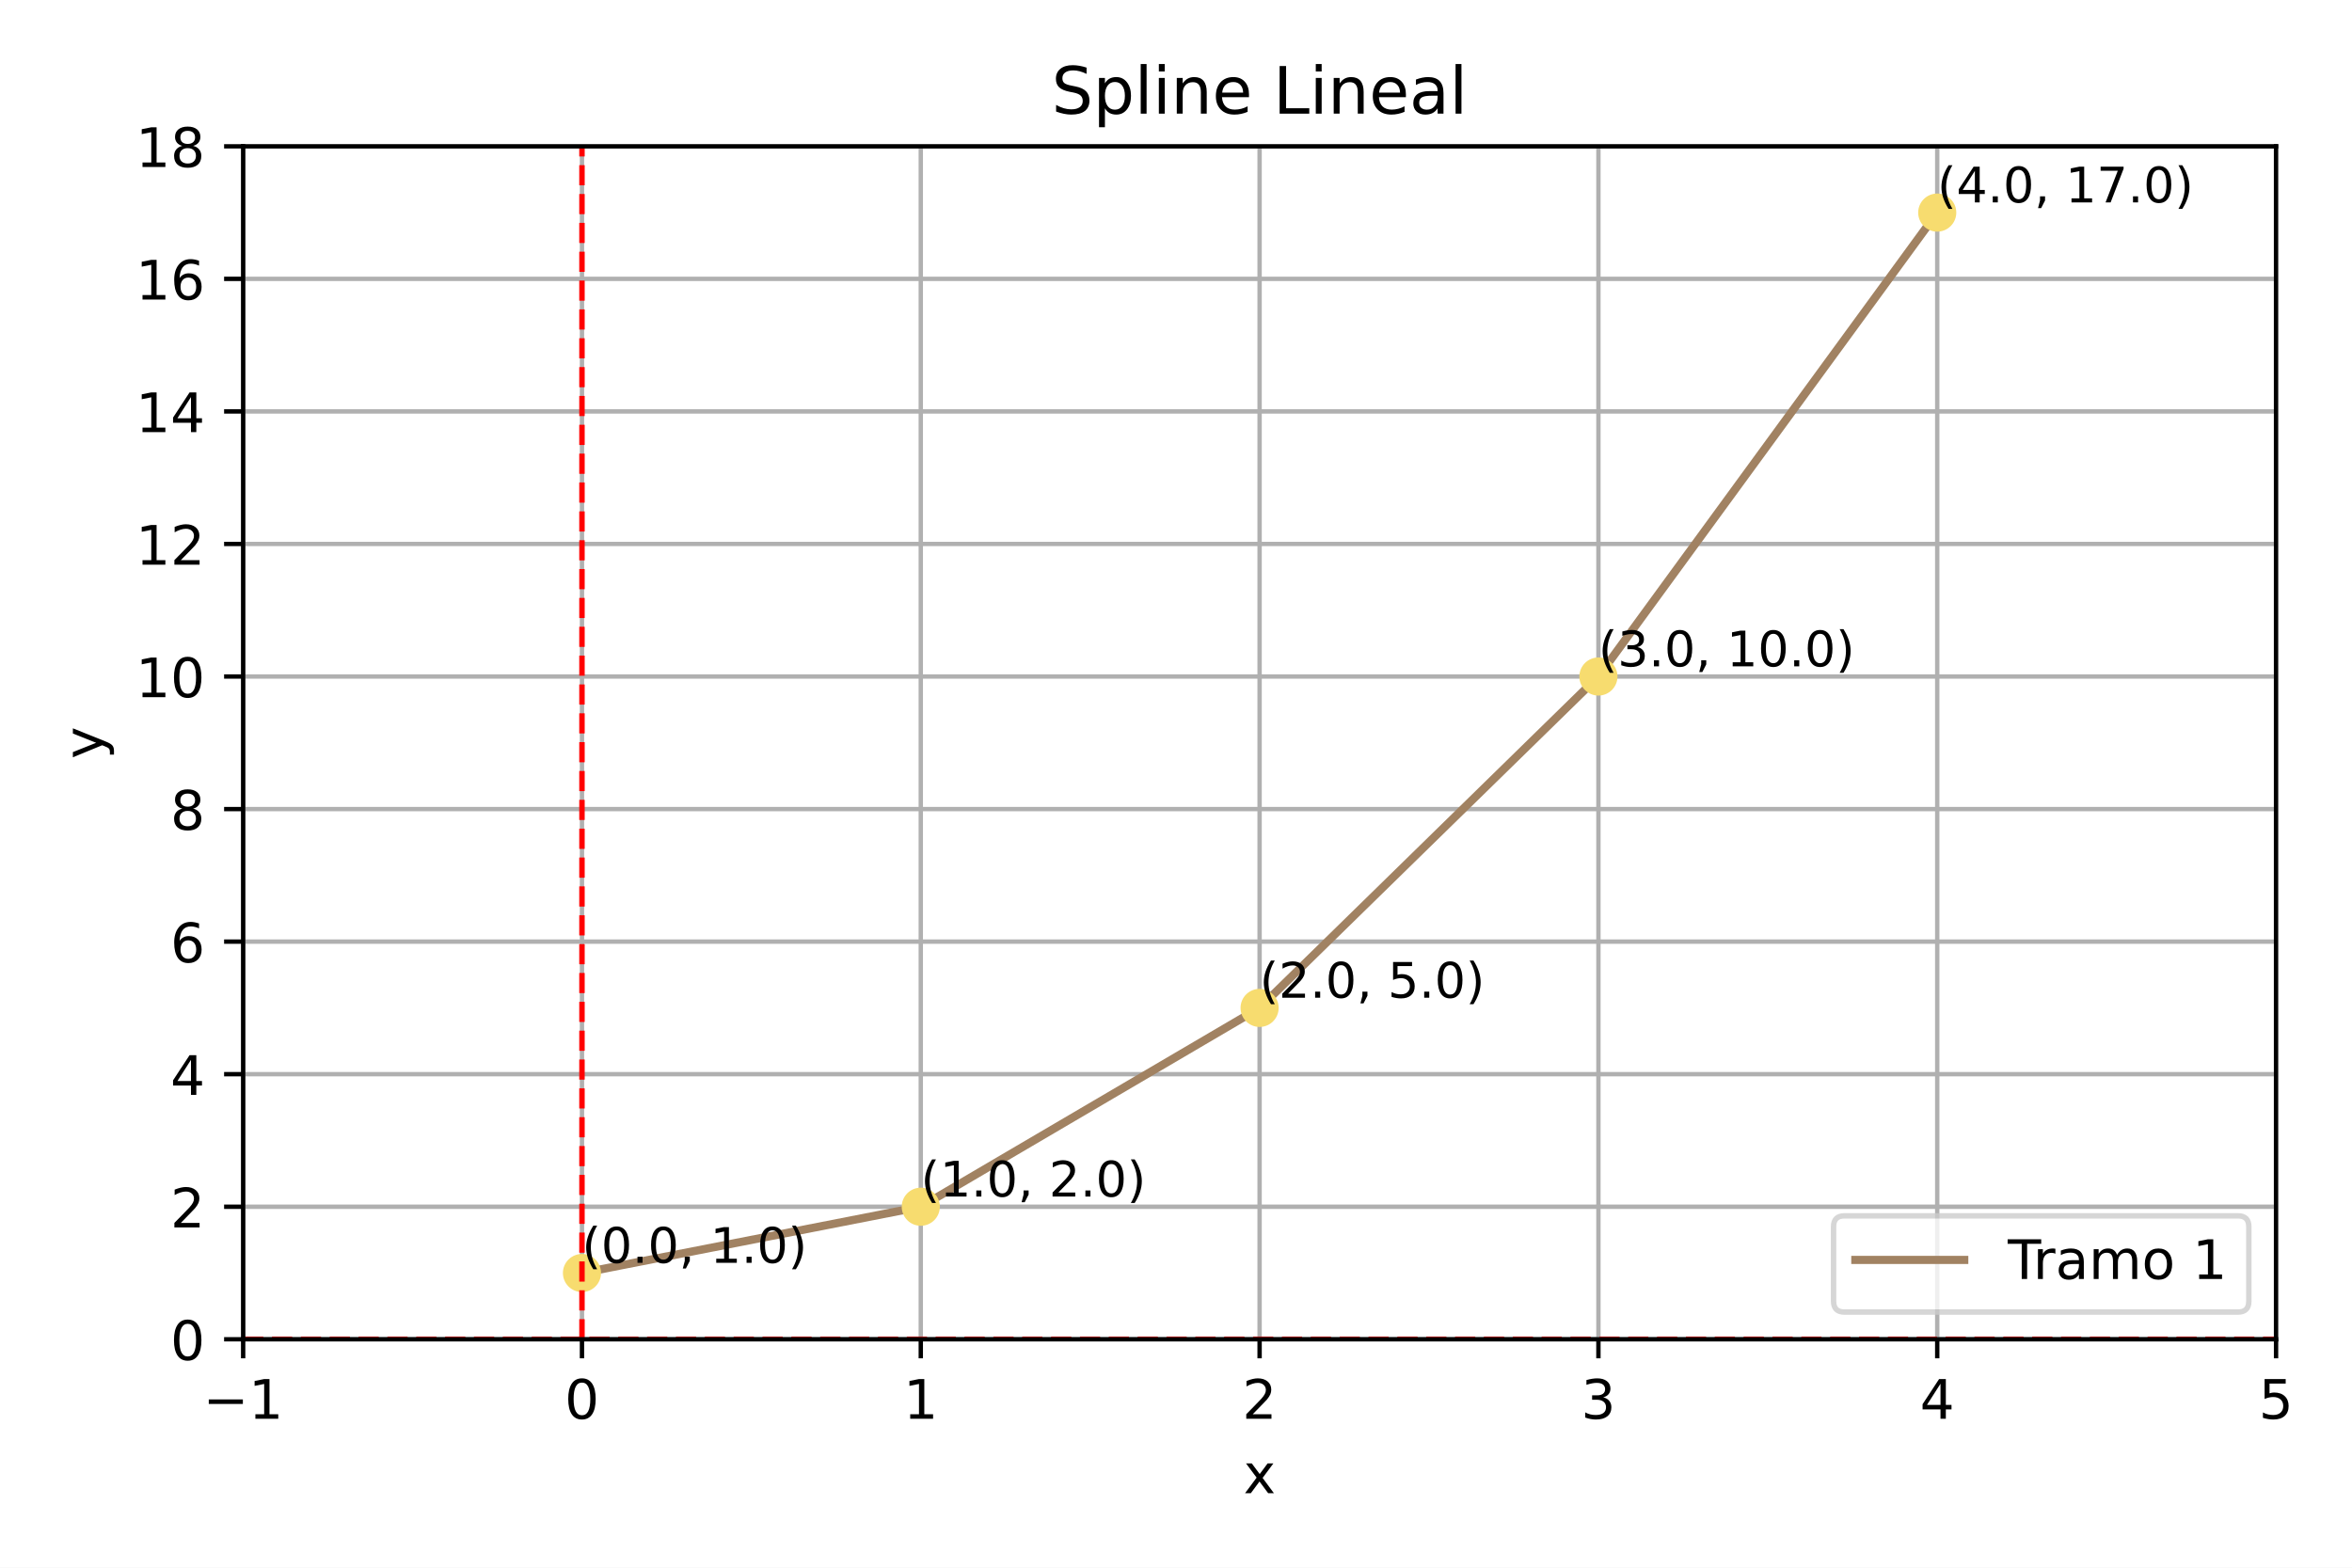
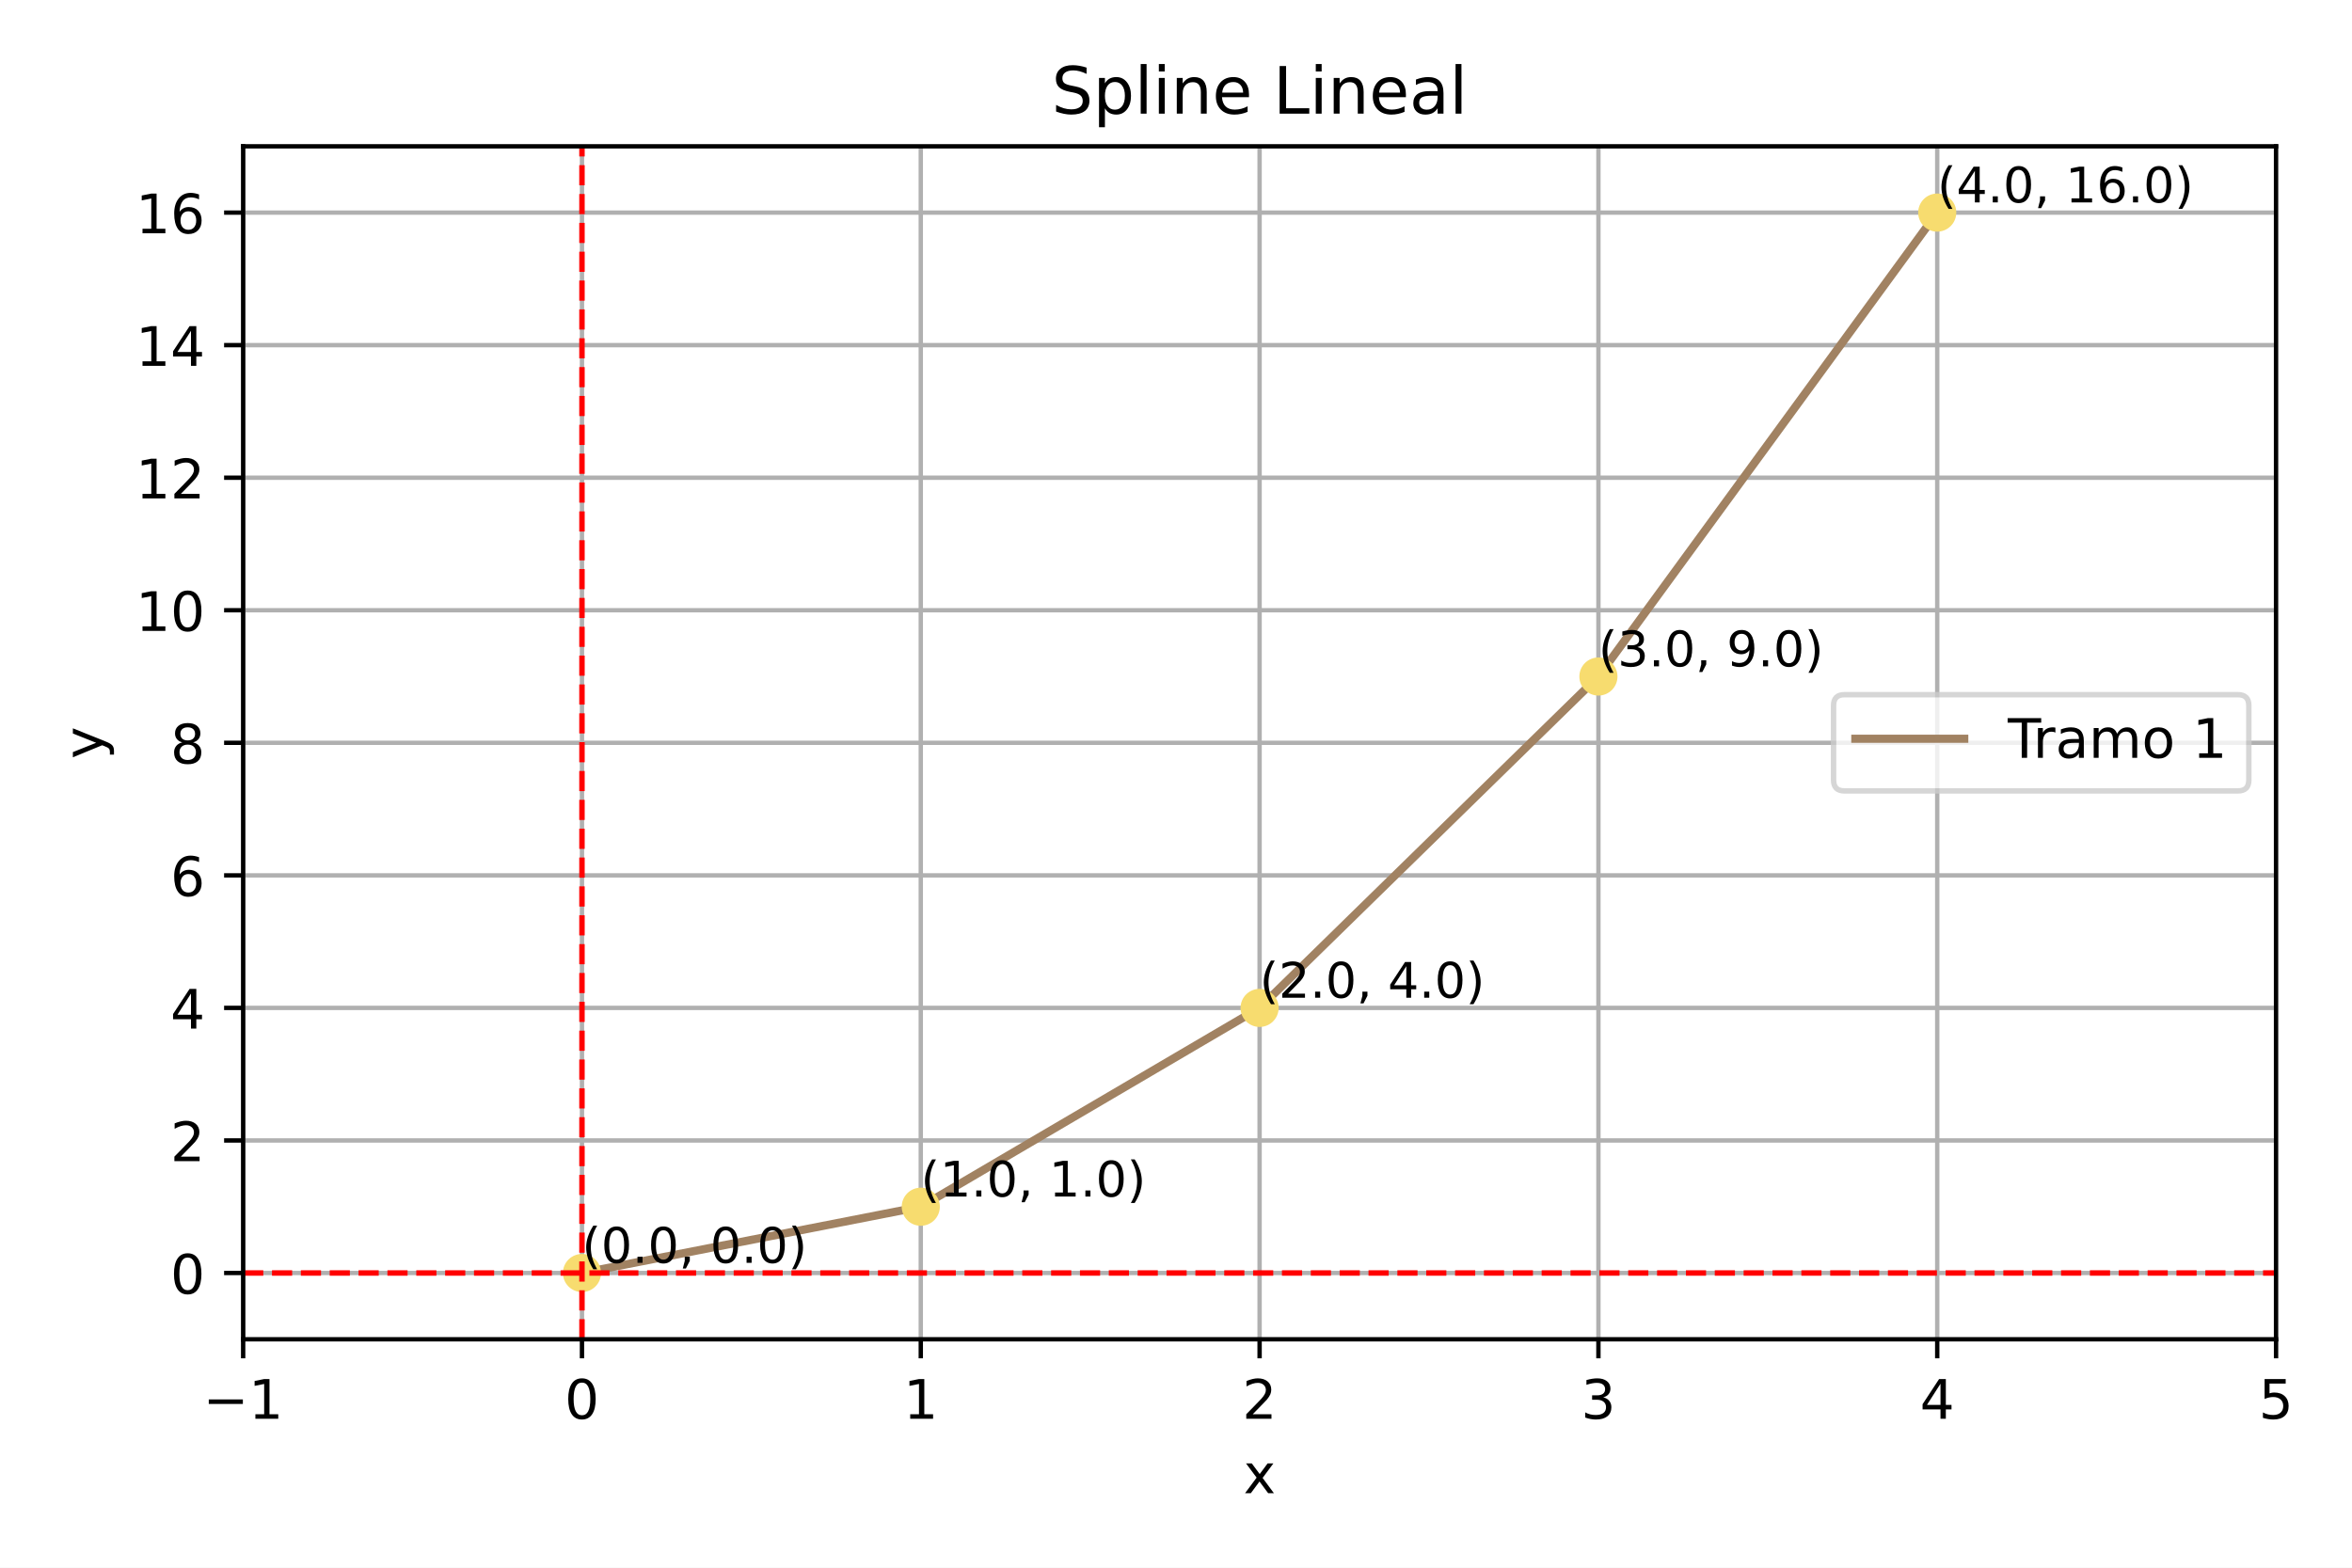
<svg xmlns="http://www.w3.org/2000/svg" xmlns:xlink="http://www.w3.org/1999/xlink" width="432pt" height="288pt" viewBox="0 0 432 288" version="1.1">
  <defs>
    <style type="text/css">*{stroke-linejoin: round; stroke-linecap: butt}</style>
  </defs>
  <g id="figure_1">
    <g id="patch_1">
      <path d="M 0 288  L 432 288  L 432 0  L 0 0  z " style="fill: #ffffff" />
    </g>
    <g id="axes_1">
      <g id="patch_2">
        <path d="M 44.66 246.04  L 418.05 246.04  L 418.05 26.88  L 44.66 26.88  z " style="fill: #ffffff" />
      </g>
      <g id="matplotlib.axis_1">
        <g id="xtick_1">
          <g id="line2d_1">
-             <path d="M 44.66 246.04  L 44.66 26.88  " clip-path="url(#p9c0581d39b)" style="fill: none; stroke: #b0b0b0; stroke-width: 0.8; stroke-linecap: square" />
+             <path d="M 44.66 246.04  L 44.66 26.88  " clip-path="url(#pe147e7a3b9)" style="fill: none; stroke: #b0b0b0; stroke-width: 0.8; stroke-linecap: square" />
          </g>
          <g id="line2d_2">
            <defs>
-               <path id="m9fa98db108" d="M 0 0  L 0 3.5  " style="stroke: #000000; stroke-width: 0.8" />
+               <path id="medc4fff3bf" d="M 0 0  L 0 3.5  " style="stroke: #000000; stroke-width: 0.8" />
            </defs>
            <g>
-               <use xlink:href="#m9fa98db108" x="44.66" y="246.04" style="stroke: #000000; stroke-width: 0.8" />
+               <use xlink:href="#medc4fff3bf" x="44.66" y="246.04" style="stroke: #000000; stroke-width: 0.8" />
            </g>
          </g>
          <g id="text_1">
            <g transform="translate(37.28891 260.6384) scale(0.1 -0.1)">
              <defs>
                <path id="DejaVuSans-2212" d="M 678 2272  L 4684 2272  L 4684 1741  L 678 1741  L 678 2272  z " transform="scale(0.015625)" />
                <path id="DejaVuSans-31" d="M 794 531  L 1825 531  L 1825 4091  L 703 3866  L 703 4441  L 1819 4666  L 2450 4666  L 2450 531  L 3481 531  L 3481 0  L 794 0  L 794 531  z " transform="scale(0.015625)" />
              </defs>
              <use xlink:href="#DejaVuSans-2212" />
              <use xlink:href="#DejaVuSans-31" transform="translate(83.78906 0)" />
            </g>
          </g>
        </g>
        <g id="xtick_2">
          <g id="line2d_3">
-             <path d="M 106.892 246.04  L 106.892 26.88  " clip-path="url(#p9c0581d39b)" style="fill: none; stroke: #b0b0b0; stroke-width: 0.8; stroke-linecap: square" />
+             <path d="M 106.892 246.04  L 106.892 26.88  " clip-path="url(#pe147e7a3b9)" style="fill: none; stroke: #b0b0b0; stroke-width: 0.8; stroke-linecap: square" />
          </g>
          <g id="line2d_4">
            <g>
-               <use xlink:href="#m9fa98db108" x="106.892" y="246.04" style="stroke: #000000; stroke-width: 0.8" />
+               <use xlink:href="#medc4fff3bf" x="106.892" y="246.04" style="stroke: #000000; stroke-width: 0.8" />
            </g>
          </g>
          <g id="text_2">
            <g transform="translate(103.7104 260.6384) scale(0.1 -0.1)">
              <defs>
                <path id="DejaVuSans-30" d="M 2034 4250  Q 1547 4250 1301 3770  Q 1056 3291 1056 2328  Q 1056 1369 1301 889  Q 1547 409 2034 409  Q 2525 409 2770 889  Q 3016 1369 3016 2328  Q 3016 3291 2770 3770  Q 2525 4250 2034 4250  z M 2034 4750  Q 2819 4750 3233 4129  Q 3647 3509 3647 2328  Q 3647 1150 3233 529  Q 2819 -91 2034 -91  Q 1250 -91 836 529  Q 422 1150 422 2328  Q 422 3509 836 4129  Q 1250 4750 2034 4750  z " transform="scale(0.015625)" />
              </defs>
              <use xlink:href="#DejaVuSans-30" />
            </g>
          </g>
        </g>
        <g id="xtick_3">
          <g id="line2d_5">
-             <path d="M 169.123 246.04  L 169.123 26.88  " clip-path="url(#p9c0581d39b)" style="fill: none; stroke: #b0b0b0; stroke-width: 0.8; stroke-linecap: square" />
+             <path d="M 169.123 246.04  L 169.123 26.88  " clip-path="url(#pe147e7a3b9)" style="fill: none; stroke: #b0b0b0; stroke-width: 0.8; stroke-linecap: square" />
          </g>
          <g id="line2d_6">
            <g>
-               <use xlink:href="#m9fa98db108" x="169.123" y="246.04" style="stroke: #000000; stroke-width: 0.8" />
+               <use xlink:href="#medc4fff3bf" x="169.123" y="246.04" style="stroke: #000000; stroke-width: 0.8" />
            </g>
          </g>
          <g id="text_3">
            <g transform="translate(165.9421 260.6384) scale(0.1 -0.1)">
              <use xlink:href="#DejaVuSans-31" />
            </g>
          </g>
        </g>
        <g id="xtick_4">
          <g id="line2d_7">
-             <path d="M 231.355 246.04  L 231.355 26.88  " clip-path="url(#p9c0581d39b)" style="fill: none; stroke: #b0b0b0; stroke-width: 0.8; stroke-linecap: square" />
+             <path d="M 231.355 246.04  L 231.355 26.88  " clip-path="url(#pe147e7a3b9)" style="fill: none; stroke: #b0b0b0; stroke-width: 0.8; stroke-linecap: square" />
          </g>
          <g id="line2d_8">
            <g>
-               <use xlink:href="#m9fa98db108" x="231.355" y="246.04" style="stroke: #000000; stroke-width: 0.8" />
+               <use xlink:href="#medc4fff3bf" x="231.355" y="246.04" style="stroke: #000000; stroke-width: 0.8" />
            </g>
          </g>
          <g id="text_4">
            <g transform="translate(228.1738 260.6384) scale(0.1 -0.1)">
              <defs>
                <path id="DejaVuSans-32" d="M 1228 531  L 3431 531  L 3431 0  L 469 0  L 469 531  Q 828 903 1448 1529  Q 2069 2156 2228 2338  Q 2531 2678 2651 2914  Q 2772 3150 2772 3378  Q 2772 3750 2511 3984  Q 2250 4219 1831 4219  Q 1534 4219 1204 4116  Q 875 4013 500 3803  L 500 4441  Q 881 4594 1212 4672  Q 1544 4750 1819 4750  Q 2544 4750 2975 4387  Q 3406 4025 3406 3419  Q 3406 3131 3298 2873  Q 3191 2616 2906 2266  Q 2828 2175 2409 1742  Q 1991 1309 1228 531  z " transform="scale(0.015625)" />
              </defs>
              <use xlink:href="#DejaVuSans-32" />
            </g>
          </g>
        </g>
        <g id="xtick_5">
          <g id="line2d_9">
-             <path d="M 293.587 246.04  L 293.587 26.88  " clip-path="url(#p9c0581d39b)" style="fill: none; stroke: #b0b0b0; stroke-width: 0.8; stroke-linecap: square" />
+             <path d="M 293.587 246.04  L 293.587 26.88  " clip-path="url(#pe147e7a3b9)" style="fill: none; stroke: #b0b0b0; stroke-width: 0.8; stroke-linecap: square" />
          </g>
          <g id="line2d_10">
            <g>
-               <use xlink:href="#m9fa98db108" x="293.587" y="246.04" style="stroke: #000000; stroke-width: 0.8" />
+               <use xlink:href="#medc4fff3bf" x="293.587" y="246.04" style="stroke: #000000; stroke-width: 0.8" />
            </g>
          </g>
          <g id="text_5">
            <g transform="translate(290.4054 260.6384) scale(0.1 -0.1)">
              <defs>
                <path id="DejaVuSans-33" d="M 2597 2516  Q 3050 2419 3304 2112  Q 3559 1806 3559 1356  Q 3559 666 3084 287  Q 2609 -91 1734 -91  Q 1441 -91 1130 -33  Q 819 25 488 141  L 488 750  Q 750 597 1062 519  Q 1375 441 1716 441  Q 2309 441 2620 675  Q 2931 909 2931 1356  Q 2931 1769 2642 2001  Q 2353 2234 1838 2234  L 1294 2234  L 1294 2753  L 1863 2753  Q 2328 2753 2575 2939  Q 2822 3125 2822 3475  Q 2822 3834 2567 4026  Q 2313 4219 1838 4219  Q 1578 4219 1281 4162  Q 984 4106 628 3988  L 628 4550  Q 988 4650 1302 4700  Q 1616 4750 1894 4750  Q 2613 4750 3031 4423  Q 3450 4097 3450 3541  Q 3450 3153 3228 2886  Q 3006 2619 2597 2516  z " transform="scale(0.015625)" />
              </defs>
              <use xlink:href="#DejaVuSans-33" />
            </g>
          </g>
        </g>
        <g id="xtick_6">
          <g id="line2d_11">
-             <path d="M 355.818 246.04  L 355.818 26.88  " clip-path="url(#p9c0581d39b)" style="fill: none; stroke: #b0b0b0; stroke-width: 0.8; stroke-linecap: square" />
+             <path d="M 355.818 246.04  L 355.818 26.88  " clip-path="url(#pe147e7a3b9)" style="fill: none; stroke: #b0b0b0; stroke-width: 0.8; stroke-linecap: square" />
          </g>
          <g id="line2d_12">
            <g>
-               <use xlink:href="#m9fa98db108" x="355.818" y="246.04" style="stroke: #000000; stroke-width: 0.8" />
+               <use xlink:href="#medc4fff3bf" x="355.818" y="246.04" style="stroke: #000000; stroke-width: 0.8" />
            </g>
          </g>
          <g id="text_6">
            <g transform="translate(352.6371 260.6384) scale(0.1 -0.1)">
              <defs>
                <path id="DejaVuSans-34" d="M 2419 4116  L 825 1625  L 2419 1625  L 2419 4116  z M 2253 4666  L 3047 4666  L 3047 1625  L 3713 1625  L 3713 1100  L 3047 1100  L 3047 0  L 2419 0  L 2419 1100  L 313 1100  L 313 1709  L 2253 4666  z " transform="scale(0.015625)" />
              </defs>
              <use xlink:href="#DejaVuSans-34" />
            </g>
          </g>
        </g>
        <g id="xtick_7">
          <g id="line2d_13">
-             <path d="M 418.05 246.04  L 418.05 26.88  " clip-path="url(#p9c0581d39b)" style="fill: none; stroke: #b0b0b0; stroke-width: 0.8; stroke-linecap: square" />
+             <path d="M 418.05 246.04  L 418.05 26.88  " clip-path="url(#pe147e7a3b9)" style="fill: none; stroke: #b0b0b0; stroke-width: 0.8; stroke-linecap: square" />
          </g>
          <g id="line2d_14">
            <g>
-               <use xlink:href="#m9fa98db108" x="418.05" y="246.04" style="stroke: #000000; stroke-width: 0.8" />
+               <use xlink:href="#medc4fff3bf" x="418.05" y="246.04" style="stroke: #000000; stroke-width: 0.8" />
            </g>
          </g>
          <g id="text_7">
            <g transform="translate(414.8687 260.6384) scale(0.1 -0.1)">
              <defs>
                <path id="DejaVuSans-35" d="M 691 4666  L 3169 4666  L 3169 4134  L 1269 4134  L 1269 2991  Q 1406 3038 1543 3061  Q 1681 3084 1819 3084  Q 2600 3084 3056 2656  Q 3513 2228 3513 1497  Q 3513 744 3044 326  Q 2575 -91 1722 -91  Q 1428 -91 1123 -41  Q 819 9 494 109  L 494 744  Q 775 591 1075 516  Q 1375 441 1709 441  Q 2250 441 2565 725  Q 2881 1009 2881 1497  Q 2881 1984 2565 2268  Q 2250 2553 1709 2553  Q 1456 2553 1204 2497  Q 953 2441 691 2322  L 691 4666  z " transform="scale(0.015625)" />
              </defs>
              <use xlink:href="#DejaVuSans-35" />
            </g>
          </g>
        </g>
        <g id="text_8">
          <g transform="translate(228.3956 274.3166) scale(0.1 -0.1)">
            <defs>
              <path id="DejaVuSans-78" d="M 3513 3500  L 2247 1797  L 3578 0  L 2900 0  L 1881 1375  L 863 0  L 184 0  L 1544 1831  L 300 3500  L 978 3500  L 1906 2253  L 2834 3500  L 3513 3500  z " transform="scale(0.015625)" />
            </defs>
            <use xlink:href="#DejaVuSans-78" />
          </g>
        </g>
      </g>
      <g id="matplotlib.axis_2">
        <g id="ytick_1">
          <g id="line2d_15">
-             <path d="M 44.66 246.04  L 418.05 246.04  " clip-path="url(#p9c0581d39b)" style="fill: none; stroke: #b0b0b0; stroke-width: 0.8; stroke-linecap: square" />
+             <path d="M 44.66 233.864  L 418.05 233.864  " clip-path="url(#pe147e7a3b9)" style="fill: none; stroke: #b0b0b0; stroke-width: 0.8; stroke-linecap: square" />
          </g>
          <g id="line2d_16">
            <defs>
-               <path id="ma3d9c4a62a" d="M 0 0  L -3.5 0  " style="stroke: #000000; stroke-width: 0.8" />
+               <path id="m5729554f38" d="M 0 0  L -3.5 0  " style="stroke: #000000; stroke-width: 0.8" />
            </defs>
            <g>
-               <use xlink:href="#ma3d9c4a62a" x="44.66" y="246.04" style="stroke: #000000; stroke-width: 0.8" />
+               <use xlink:href="#m5729554f38" x="44.66" y="233.864" style="stroke: #000000; stroke-width: 0.8" />
            </g>
          </g>
          <g id="text_9">
-             <g transform="translate(31.2975 249.8392) scale(0.1 -0.1)">
+             <g transform="translate(31.2975 237.6637) scale(0.1 -0.1)">
              <use xlink:href="#DejaVuSans-30" />
            </g>
          </g>
        </g>
        <g id="ytick_2">
          <g id="line2d_17">
-             <path d="M 44.66 221.689  L 418.05 221.689  " clip-path="url(#p9c0581d39b)" style="fill: none; stroke: #b0b0b0; stroke-width: 0.8; stroke-linecap: square" />
+             <path d="M 44.66 209.513  L 418.05 209.513  " clip-path="url(#pe147e7a3b9)" style="fill: none; stroke: #b0b0b0; stroke-width: 0.8; stroke-linecap: square" />
          </g>
          <g id="line2d_18">
            <g>
-               <use xlink:href="#ma3d9c4a62a" x="44.66" y="221.689" style="stroke: #000000; stroke-width: 0.8" />
+               <use xlink:href="#m5729554f38" x="44.66" y="209.513" style="stroke: #000000; stroke-width: 0.8" />
            </g>
          </g>
          <g id="text_10">
-             <g transform="translate(31.2975 225.4881) scale(0.1 -0.1)">
+             <g transform="translate(31.2975 213.3126) scale(0.1 -0.1)">
              <use xlink:href="#DejaVuSans-32" />
            </g>
          </g>
        </g>
        <g id="ytick_3">
          <g id="line2d_19">
-             <path d="M 44.66 197.338  L 418.05 197.338  " clip-path="url(#p9c0581d39b)" style="fill: none; stroke: #b0b0b0; stroke-width: 0.8; stroke-linecap: square" />
+             <path d="M 44.66 185.162  L 418.05 185.162  " clip-path="url(#pe147e7a3b9)" style="fill: none; stroke: #b0b0b0; stroke-width: 0.8; stroke-linecap: square" />
          </g>
          <g id="line2d_20">
            <g>
-               <use xlink:href="#ma3d9c4a62a" x="44.66" y="197.338" style="stroke: #000000; stroke-width: 0.8" />
+               <use xlink:href="#m5729554f38" x="44.66" y="185.162" style="stroke: #000000; stroke-width: 0.8" />
            </g>
          </g>
          <g id="text_11">
-             <g transform="translate(31.2975 201.137) scale(0.1 -0.1)">
+             <g transform="translate(31.2975 188.9614) scale(0.1 -0.1)">
              <use xlink:href="#DejaVuSans-34" />
            </g>
          </g>
        </g>
        <g id="ytick_4">
          <g id="line2d_21">
-             <path d="M 44.66 172.987  L 418.05 172.987  " clip-path="url(#p9c0581d39b)" style="fill: none; stroke: #b0b0b0; stroke-width: 0.8; stroke-linecap: square" />
+             <path d="M 44.66 160.811  L 418.05 160.811  " clip-path="url(#pe147e7a3b9)" style="fill: none; stroke: #b0b0b0; stroke-width: 0.8; stroke-linecap: square" />
          </g>
          <g id="line2d_22">
            <g>
-               <use xlink:href="#ma3d9c4a62a" x="44.66" y="172.987" style="stroke: #000000; stroke-width: 0.8" />
+               <use xlink:href="#m5729554f38" x="44.66" y="160.811" style="stroke: #000000; stroke-width: 0.8" />
            </g>
          </g>
          <g id="text_12">
-             <g transform="translate(31.2975 176.7859) scale(0.1 -0.1)">
+             <g transform="translate(31.2975 164.6103) scale(0.1 -0.1)">
              <defs>
                <path id="DejaVuSans-36" d="M 2113 2584  Q 1688 2584 1439 2293  Q 1191 2003 1191 1497  Q 1191 994 1439 701  Q 1688 409 2113 409  Q 2538 409 2786 701  Q 3034 994 3034 1497  Q 3034 2003 2786 2293  Q 2538 2584 2113 2584  z M 3366 4563  L 3366 3988  Q 3128 4100 2886 4159  Q 2644 4219 2406 4219  Q 1781 4219 1451 3797  Q 1122 3375 1075 2522  Q 1259 2794 1537 2939  Q 1816 3084 2150 3084  Q 2853 3084 3261 2657  Q 3669 2231 3669 1497  Q 3669 778 3244 343  Q 2819 -91 2113 -91  Q 1303 -91 875 529  Q 447 1150 447 2328  Q 447 3434 972 4092  Q 1497 4750 2381 4750  Q 2619 4750 2861 4703  Q 3103 4656 3366 4563  z " transform="scale(0.015625)" />
              </defs>
              <use xlink:href="#DejaVuSans-36" />
            </g>
          </g>
        </g>
        <g id="ytick_5">
          <g id="line2d_23">
-             <path d="M 44.66 148.636  L 418.05 148.636  " clip-path="url(#p9c0581d39b)" style="fill: none; stroke: #b0b0b0; stroke-width: 0.8; stroke-linecap: square" />
+             <path d="M 44.66 136.46  L 418.05 136.46  " clip-path="url(#pe147e7a3b9)" style="fill: none; stroke: #b0b0b0; stroke-width: 0.8; stroke-linecap: square" />
          </g>
          <g id="line2d_24">
            <g>
-               <use xlink:href="#ma3d9c4a62a" x="44.66" y="148.636" style="stroke: #000000; stroke-width: 0.8" />
+               <use xlink:href="#m5729554f38" x="44.66" y="136.46" style="stroke: #000000; stroke-width: 0.8" />
            </g>
          </g>
          <g id="text_13">
-             <g transform="translate(31.2975 152.4348) scale(0.1 -0.1)">
+             <g transform="translate(31.2975 140.2592) scale(0.1 -0.1)">
              <defs>
                <path id="DejaVuSans-38" d="M 2034 2216  Q 1584 2216 1326 1975  Q 1069 1734 1069 1313  Q 1069 891 1326 650  Q 1584 409 2034 409  Q 2484 409 2743 651  Q 3003 894 3003 1313  Q 3003 1734 2745 1975  Q 2488 2216 2034 2216  z M 1403 2484  Q 997 2584 770 2862  Q 544 3141 544 3541  Q 544 4100 942 4425  Q 1341 4750 2034 4750  Q 2731 4750 3128 4425  Q 3525 4100 3525 3541  Q 3525 3141 3298 2862  Q 3072 2584 2669 2484  Q 3125 2378 3379 2068  Q 3634 1759 3634 1313  Q 3634 634 3220 271  Q 2806 -91 2034 -91  Q 1263 -91 848 271  Q 434 634 434 1313  Q 434 1759 690 2068  Q 947 2378 1403 2484  z M 1172 3481  Q 1172 3119 1398 2916  Q 1625 2713 2034 2713  Q 2441 2713 2670 2916  Q 2900 3119 2900 3481  Q 2900 3844 2670 4047  Q 2441 4250 2034 4250  Q 1625 4250 1398 4047  Q 1172 3844 1172 3481  z " transform="scale(0.015625)" />
              </defs>
              <use xlink:href="#DejaVuSans-38" />
            </g>
          </g>
        </g>
        <g id="ytick_6">
          <g id="line2d_25">
-             <path d="M 44.66 124.284  L 418.05 124.284  " clip-path="url(#p9c0581d39b)" style="fill: none; stroke: #b0b0b0; stroke-width: 0.8; stroke-linecap: square" />
+             <path d="M 44.66 112.109  L 418.05 112.109  " clip-path="url(#pe147e7a3b9)" style="fill: none; stroke: #b0b0b0; stroke-width: 0.8; stroke-linecap: square" />
          </g>
          <g id="line2d_26">
            <g>
-               <use xlink:href="#ma3d9c4a62a" x="44.66" y="124.284" style="stroke: #000000; stroke-width: 0.8" />
+               <use xlink:href="#m5729554f38" x="44.66" y="112.109" style="stroke: #000000; stroke-width: 0.8" />
            </g>
          </g>
          <g id="text_14">
-             <g transform="translate(24.935 128.0837) scale(0.1 -0.1)">
+             <g transform="translate(24.935 115.9081) scale(0.1 -0.1)">
              <use xlink:href="#DejaVuSans-31" />
              <use xlink:href="#DejaVuSans-30" transform="translate(63.62305 0)" />
            </g>
          </g>
        </g>
        <g id="ytick_7">
          <g id="line2d_27">
-             <path d="M 44.66 99.933  L 418.05 99.933  " clip-path="url(#p9c0581d39b)" style="fill: none; stroke: #b0b0b0; stroke-width: 0.8; stroke-linecap: square" />
+             <path d="M 44.66 87.758  L 418.05 87.758  " clip-path="url(#pe147e7a3b9)" style="fill: none; stroke: #b0b0b0; stroke-width: 0.8; stroke-linecap: square" />
          </g>
          <g id="line2d_28">
            <g>
-               <use xlink:href="#ma3d9c4a62a" x="44.66" y="99.933" style="stroke: #000000; stroke-width: 0.8" />
+               <use xlink:href="#m5729554f38" x="44.66" y="87.758" style="stroke: #000000; stroke-width: 0.8" />
            </g>
          </g>
          <g id="text_15">
-             <g transform="translate(24.935 103.7326) scale(0.1 -0.1)">
+             <g transform="translate(24.935 91.557) scale(0.1 -0.1)">
              <use xlink:href="#DejaVuSans-31" />
              <use xlink:href="#DejaVuSans-32" transform="translate(63.62305 0)" />
            </g>
          </g>
        </g>
        <g id="ytick_8">
          <g id="line2d_29">
-             <path d="M 44.66 75.582  L 418.05 75.582  " clip-path="url(#p9c0581d39b)" style="fill: none; stroke: #b0b0b0; stroke-width: 0.8; stroke-linecap: square" />
+             <path d="M 44.66 63.407  L 418.05 63.407  " clip-path="url(#pe147e7a3b9)" style="fill: none; stroke: #b0b0b0; stroke-width: 0.8; stroke-linecap: square" />
          </g>
          <g id="line2d_30">
            <g>
-               <use xlink:href="#ma3d9c4a62a" x="44.66" y="75.582" style="stroke: #000000; stroke-width: 0.8" />
+               <use xlink:href="#m5729554f38" x="44.66" y="63.407" style="stroke: #000000; stroke-width: 0.8" />
            </g>
          </g>
          <g id="text_16">
-             <g transform="translate(24.935 79.38144) scale(0.1 -0.1)">
+             <g transform="translate(24.935 67.20588) scale(0.1 -0.1)">
              <use xlink:href="#DejaVuSans-31" />
              <use xlink:href="#DejaVuSans-34" transform="translate(63.62305 0)" />
            </g>
          </g>
        </g>
        <g id="ytick_9">
          <g id="line2d_31">
-             <path d="M 44.66 51.231  L 418.05 51.231  " clip-path="url(#p9c0581d39b)" style="fill: none; stroke: #b0b0b0; stroke-width: 0.8; stroke-linecap: square" />
+             <path d="M 44.66 39.056  L 418.05 39.056  " clip-path="url(#pe147e7a3b9)" style="fill: none; stroke: #b0b0b0; stroke-width: 0.8; stroke-linecap: square" />
          </g>
          <g id="line2d_32">
            <g>
-               <use xlink:href="#ma3d9c4a62a" x="44.66" y="51.231" style="stroke: #000000; stroke-width: 0.8" />
+               <use xlink:href="#m5729554f38" x="44.66" y="39.056" style="stroke: #000000; stroke-width: 0.8" />
            </g>
          </g>
          <g id="text_17">
-             <g transform="translate(24.935 55.03033) scale(0.1 -0.1)">
+             <g transform="translate(24.935 42.85477) scale(0.1 -0.1)">
              <use xlink:href="#DejaVuSans-31" />
              <use xlink:href="#DejaVuSans-36" transform="translate(63.62305 0)" />
            </g>
          </g>
        </g>
-         <g id="ytick_10">
-           <g id="line2d_33">
-             <path d="M 44.66 26.88  L 418.05 26.88  " clip-path="url(#p9c0581d39b)" style="fill: none; stroke: #b0b0b0; stroke-width: 0.8; stroke-linecap: square" />
-           </g>
-           <g id="line2d_34">
-             <g>
-               <use xlink:href="#ma3d9c4a62a" x="44.66" y="26.88" style="stroke: #000000; stroke-width: 0.8" />
-             </g>
-           </g>
-           <g id="text_18">
-             <g transform="translate(24.935 30.67922) scale(0.1 -0.1)">
-               <use xlink:href="#DejaVuSans-31" />
-               <use xlink:href="#DejaVuSans-38" transform="translate(63.62305 0)" />
-             </g>
-           </g>
-         </g>
-         <g id="text_19">
+         <g id="text_18">
          <g transform="translate(18.85531 139.4194) rotate(-90) scale(0.1 -0.1)">
            <defs>
              <path id="DejaVuSans-79" d="M 2059 -325  Q 1816 -950 1584 -1140  Q 1353 -1331 966 -1331  L 506 -1331  L 506 -850  L 844 -850  Q 1081 -850 1212 -737  Q 1344 -625 1503 -206  L 1606 56  L 191 3500  L 800 3500  L 1894 763  L 2988 3500  L 3597 3500  L 2059 -325  z " transform="scale(0.015625)" />
            </defs>
            <use xlink:href="#DejaVuSans-79" />
          </g>
        </g>
      </g>
+       <g id="line2d_33">
+         <path d="M 106.892 233.864  L 169.123 221.689  " clip-path="url(#pe147e7a3b9)" style="fill: none; stroke: #a18262; stroke-width: 1.5; stroke-linecap: square" />
+       </g>
+       <g id="line2d_34">
+         <path d="M 169.123 221.689  L 231.355 185.162  " clip-path="url(#pe147e7a3b9)" style="fill: none; stroke: #a18262; stroke-width: 1.5; stroke-linecap: square" />
+       </g>
      <g id="line2d_35">
-         <path d="M 106.892 233.864  L 169.123 221.689  " clip-path="url(#p9c0581d39b)" style="fill: none; stroke: #a18262; stroke-width: 1.5; stroke-linecap: square" />
+         <path d="M 231.355 185.162  L 293.587 124.284  " clip-path="url(#pe147e7a3b9)" style="fill: none; stroke: #a18262; stroke-width: 1.5; stroke-linecap: square" />
      </g>
      <g id="line2d_36">
-         <path d="M 169.123 221.689  L 231.355 185.162  " clip-path="url(#p9c0581d39b)" style="fill: none; stroke: #a18262; stroke-width: 1.5; stroke-linecap: square" />
+         <path d="M 293.587 124.284  L 355.818 39.056  " clip-path="url(#pe147e7a3b9)" style="fill: none; stroke: #a18262; stroke-width: 1.5; stroke-linecap: square" />
      </g>
      <g id="line2d_37">
-         <path d="M 231.355 185.162  L 293.587 124.284  " clip-path="url(#p9c0581d39b)" style="fill: none; stroke: #a18262; stroke-width: 1.5; stroke-linecap: square" />
+         <path d="M 106.892 233.864  " clip-path="url(#pe147e7a3b9)" style="fill: none; stroke: #f7dc6f; stroke-width: 1.5; stroke-linecap: square" />
+         <defs>
+           <path id="m8e76deb945" d="M 0 3  C 0.796 3 1.559 2.684 2.121 2.121  C 2.684 1.559 3 0.796 3 0  C 3 -0.796 2.684 -1.559 2.121 -2.121  C 1.559 -2.684 0.796 -3 0 -3  C -0.796 -3 -1.559 -2.684 -2.121 -2.121  C -2.684 -1.559 -3 -0.796 -3 0  C -3 0.796 -2.684 1.559 -2.121 2.121  C -1.559 2.684 -0.796 3 0 3  z " style="stroke: #f7dc6f" />
+         </defs>
+         <g clip-path="url(#pe147e7a3b9)">
+           <use xlink:href="#m8e76deb945" x="106.892" y="233.864" style="fill: #f7dc6f; stroke: #f7dc6f" />
+         </g>
      </g>
      <g id="line2d_38">
-         <path d="M 293.587 124.284  L 355.818 39.056  " clip-path="url(#p9c0581d39b)" style="fill: none; stroke: #a18262; stroke-width: 1.5; stroke-linecap: square" />
+         <path d="M 169.123 221.689  " clip-path="url(#pe147e7a3b9)" style="fill: none; stroke: #f7dc6f; stroke-width: 1.5; stroke-linecap: square" />
+         <g clip-path="url(#pe147e7a3b9)">
+           <use xlink:href="#m8e76deb945" x="169.123" y="221.689" style="fill: #f7dc6f; stroke: #f7dc6f" />
+         </g>
      </g>
      <g id="line2d_39">
-         <path d="M 106.892 233.864  " clip-path="url(#p9c0581d39b)" style="fill: none; stroke: #f7dc6f; stroke-width: 1.5; stroke-linecap: square" />
-         <defs>
-           <path id="mafc4952250" d="M 0 3  C 0.796 3 1.559 2.684 2.121 2.121  C 2.684 1.559 3 0.796 3 0  C 3 -0.796 2.684 -1.559 2.121 -2.121  C 1.559 -2.684 0.796 -3 0 -3  C -0.796 -3 -1.559 -2.684 -2.121 -2.121  C -2.684 -1.559 -3 -0.796 -3 0  C -3 0.796 -2.684 1.559 -2.121 2.121  C -1.559 2.684 -0.796 3 0 3  z " style="stroke: #f7dc6f" />
-         </defs>
-         <g clip-path="url(#p9c0581d39b)">
-           <use xlink:href="#mafc4952250" x="106.892" y="233.864" style="fill: #f7dc6f; stroke: #f7dc6f" />
+         <path d="M 231.355 185.162  " clip-path="url(#pe147e7a3b9)" style="fill: none; stroke: #f7dc6f; stroke-width: 1.5; stroke-linecap: square" />
+         <g clip-path="url(#pe147e7a3b9)">
+           <use xlink:href="#m8e76deb945" x="231.355" y="185.162" style="fill: #f7dc6f; stroke: #f7dc6f" />
        </g>
      </g>
      <g id="line2d_40">
-         <path d="M 169.123 221.689  " clip-path="url(#p9c0581d39b)" style="fill: none; stroke: #f7dc6f; stroke-width: 1.5; stroke-linecap: square" />
-         <g clip-path="url(#p9c0581d39b)">
-           <use xlink:href="#mafc4952250" x="169.123" y="221.689" style="fill: #f7dc6f; stroke: #f7dc6f" />
+         <path d="M 293.587 124.284  " clip-path="url(#pe147e7a3b9)" style="fill: none; stroke: #f7dc6f; stroke-width: 1.5; stroke-linecap: square" />
+         <g clip-path="url(#pe147e7a3b9)">
+           <use xlink:href="#m8e76deb945" x="293.587" y="124.284" style="fill: #f7dc6f; stroke: #f7dc6f" />
        </g>
      </g>
      <g id="line2d_41">
-         <path d="M 231.355 185.162  " clip-path="url(#p9c0581d39b)" style="fill: none; stroke: #f7dc6f; stroke-width: 1.5; stroke-linecap: square" />
-         <g clip-path="url(#p9c0581d39b)">
-           <use xlink:href="#mafc4952250" x="231.355" y="185.162" style="fill: #f7dc6f; stroke: #f7dc6f" />
+         <path d="M 355.818 39.056  " clip-path="url(#pe147e7a3b9)" style="fill: none; stroke: #f7dc6f; stroke-width: 1.5; stroke-linecap: square" />
+         <g clip-path="url(#pe147e7a3b9)">
+           <use xlink:href="#m8e76deb945" x="355.818" y="39.056" style="fill: #f7dc6f; stroke: #f7dc6f" />
        </g>
      </g>
      <g id="line2d_42">
-         <path d="M 293.587 124.284  " clip-path="url(#p9c0581d39b)" style="fill: none; stroke: #f7dc6f; stroke-width: 1.5; stroke-linecap: square" />
-         <g clip-path="url(#p9c0581d39b)">
-           <use xlink:href="#mafc4952250" x="293.587" y="124.284" style="fill: #f7dc6f; stroke: #f7dc6f" />
-         </g>
+         <path d="M 44.66 233.864  L 418.05 233.864  " clip-path="url(#pe147e7a3b9)" style="fill: none; stroke-dasharray: 3.7,1.6; stroke-dashoffset: 0; stroke: #ff0000" />
      </g>
      <g id="line2d_43">
-         <path d="M 355.818 39.056  " clip-path="url(#p9c0581d39b)" style="fill: none; stroke: #f7dc6f; stroke-width: 1.5; stroke-linecap: square" />
-         <g clip-path="url(#p9c0581d39b)">
-           <use xlink:href="#mafc4952250" x="355.818" y="39.056" style="fill: #f7dc6f; stroke: #f7dc6f" />
-         </g>
-       </g>
-       <g id="line2d_44">
-         <path d="M 44.66 246.04  L 418.05 246.04  " clip-path="url(#p9c0581d39b)" style="fill: none; stroke-dasharray: 3.7,1.6; stroke-dashoffset: 0; stroke: #ff0000" />
-       </g>
-       <g id="line2d_45">
-         <path d="M 106.892 246.04  L 106.892 26.88  " clip-path="url(#p9c0581d39b)" style="fill: none; stroke-dasharray: 3.7,1.6; stroke-dashoffset: 0; stroke: #ff0000" />
+         <path d="M 106.892 246.04  L 106.892 26.88  " clip-path="url(#pe147e7a3b9)" style="fill: none; stroke-dasharray: 3.7,1.6; stroke-dashoffset: 0; stroke: #ff0000" />
      </g>
      <g id="patch_3">
        <path d="M 44.66 246.04  L 44.66 26.88  " style="fill: none; stroke: #000000; stroke-width: 0.8; stroke-linejoin: miter; stroke-linecap: square" />
      </g>
      <g id="patch_4">
        <path d="M 418.05 246.04  L 418.05 26.88  " style="fill: none; stroke: #000000; stroke-width: 0.8; stroke-linejoin: miter; stroke-linecap: square" />
      </g>
      <g id="patch_5">
        <path d="M 44.66 246.04  L 418.05 246.04  " style="fill: none; stroke: #000000; stroke-width: 0.8; stroke-linejoin: miter; stroke-linecap: square" />
      </g>
      <g id="patch_6">
        <path d="M 44.66 26.88  L 418.05 26.88  " style="fill: none; stroke: #000000; stroke-width: 0.8; stroke-linejoin: miter; stroke-linecap: square" />
      </g>
-       <g id="text_20">
+       <g id="text_19">
        <g transform="translate(106.8917 231.9927) scale(0.09 -0.09)">
          <defs>
            <path id="DejaVuSans-28" d="M 1984 4856  Q 1566 4138 1362 3434  Q 1159 2731 1159 2009  Q 1159 1288 1364 580  Q 1569 -128 1984 -844  L 1484 -844  Q 1016 -109 783 600  Q 550 1309 550 2009  Q 550 2706 781 3412  Q 1013 4119 1484 4856  L 1984 4856  z " transform="scale(0.015625)" />
            <path id="DejaVuSans-2e" d="M 684 794  L 1344 794  L 1344 0  L 684 0  L 684 794  z " transform="scale(0.015625)" />
            <path id="DejaVuSans-2c" d="M 750 794  L 1409 794  L 1409 256  L 897 -744  L 494 -744  L 750 256  L 750 794  z " transform="scale(0.015625)" />
            <path id="DejaVuSans-20" transform="scale(0.015625)" />
            <path id="DejaVuSans-29" d="M 513 4856  L 1013 4856  Q 1481 4119 1714 3412  Q 1947 2706 1947 2009  Q 1947 1309 1714 600  Q 1481 -109 1013 -844  L 513 -844  Q 928 -128 1133 580  Q 1338 1288 1338 2009  Q 1338 2731 1133 3434  Q 928 4138 513 4856  z " transform="scale(0.015625)" />
          </defs>
          <use xlink:href="#DejaVuSans-28" />
          <use xlink:href="#DejaVuSans-30" transform="translate(39.01367 0)" />
          <use xlink:href="#DejaVuSans-2e" transform="translate(102.6367 0)" />
          <use xlink:href="#DejaVuSans-30" transform="translate(134.4238 0)" />
          <use xlink:href="#DejaVuSans-2c" transform="translate(198.0469 0)" />
          <use xlink:href="#DejaVuSans-20" transform="translate(229.834 0)" />
-           <use xlink:href="#DejaVuSans-31" transform="translate(261.6211 0)" />
+           <use xlink:href="#DejaVuSans-30" transform="translate(261.6211 0)" />
          <use xlink:href="#DejaVuSans-2e" transform="translate(325.2441 0)" />
          <use xlink:href="#DejaVuSans-30" transform="translate(357.0312 0)" />
          <use xlink:href="#DejaVuSans-29" transform="translate(420.6543 0)" />
        </g>
      </g>
-       <g id="text_21">
+       <g id="text_20">
        <g transform="translate(169.1233 219.8172) scale(0.09 -0.09)">
          <use xlink:href="#DejaVuSans-28" />
          <use xlink:href="#DejaVuSans-31" transform="translate(39.01367 0)" />
          <use xlink:href="#DejaVuSans-2e" transform="translate(102.6367 0)" />
          <use xlink:href="#DejaVuSans-30" transform="translate(134.4238 0)" />
          <use xlink:href="#DejaVuSans-2c" transform="translate(198.0469 0)" />
          <use xlink:href="#DejaVuSans-20" transform="translate(229.834 0)" />
-           <use xlink:href="#DejaVuSans-32" transform="translate(261.6211 0)" />
+           <use xlink:href="#DejaVuSans-31" transform="translate(261.6211 0)" />
          <use xlink:href="#DejaVuSans-2e" transform="translate(325.2441 0)" />
          <use xlink:href="#DejaVuSans-30" transform="translate(357.0312 0)" />
          <use xlink:href="#DejaVuSans-29" transform="translate(420.6543 0)" />
        </g>
      </g>
-       <g id="text_22">
+       <g id="text_21">
        <g transform="translate(231.355 183.2905) scale(0.09 -0.09)">
          <use xlink:href="#DejaVuSans-28" />
          <use xlink:href="#DejaVuSans-32" transform="translate(39.01367 0)" />
          <use xlink:href="#DejaVuSans-2e" transform="translate(102.6367 0)" />
          <use xlink:href="#DejaVuSans-30" transform="translate(134.4238 0)" />
          <use xlink:href="#DejaVuSans-2c" transform="translate(198.0469 0)" />
          <use xlink:href="#DejaVuSans-20" transform="translate(229.834 0)" />
-           <use xlink:href="#DejaVuSans-35" transform="translate(261.6211 0)" />
+           <use xlink:href="#DejaVuSans-34" transform="translate(261.6211 0)" />
          <use xlink:href="#DejaVuSans-2e" transform="translate(325.2441 0)" />
          <use xlink:href="#DejaVuSans-30" transform="translate(357.0312 0)" />
          <use xlink:href="#DejaVuSans-29" transform="translate(420.6543 0)" />
        </g>
      </g>
-       <g id="text_23">
+       <g id="text_22">
        <g transform="translate(293.5867 122.4127) scale(0.09 -0.09)">
+           <defs>
+             <path id="DejaVuSans-39" d="M 703 97  L 703 672  Q 941 559 1184 500  Q 1428 441 1663 441  Q 2288 441 2617 861  Q 2947 1281 2994 2138  Q 2813 1869 2534 1725  Q 2256 1581 1919 1581  Q 1219 1581 811 2004  Q 403 2428 403 3163  Q 403 3881 828 4315  Q 1253 4750 1959 4750  Q 2769 4750 3195 4129  Q 3622 3509 3622 2328  Q 3622 1225 3098 567  Q 2575 -91 1691 -91  Q 1453 -91 1209 -44  Q 966 3 703 97  z M 1959 2075  Q 2384 2075 2632 2365  Q 2881 2656 2881 3163  Q 2881 3666 2632 3958  Q 2384 4250 1959 4250  Q 1534 4250 1286 3958  Q 1038 3666 1038 3163  Q 1038 2656 1286 2365  Q 1534 2075 1959 2075  z " transform="scale(0.015625)" />
+           </defs>
          <use xlink:href="#DejaVuSans-28" />
          <use xlink:href="#DejaVuSans-33" transform="translate(39.01367 0)" />
          <use xlink:href="#DejaVuSans-2e" transform="translate(102.6367 0)" />
          <use xlink:href="#DejaVuSans-30" transform="translate(134.4238 0)" />
          <use xlink:href="#DejaVuSans-2c" transform="translate(198.0469 0)" />
          <use xlink:href="#DejaVuSans-20" transform="translate(229.834 0)" />
-           <use xlink:href="#DejaVuSans-31" transform="translate(261.6211 0)" />
-           <use xlink:href="#DejaVuSans-30" transform="translate(325.2441 0)" />
-           <use xlink:href="#DejaVuSans-2e" transform="translate(388.8672 0)" />
-           <use xlink:href="#DejaVuSans-30" transform="translate(420.6543 0)" />
-           <use xlink:href="#DejaVuSans-29" transform="translate(484.2773 0)" />
-         </g>
-       </g>
-       <g id="text_24">
+           <use xlink:href="#DejaVuSans-39" transform="translate(261.6211 0)" />
+           <use xlink:href="#DejaVuSans-2e" transform="translate(325.2441 0)" />
+           <use xlink:href="#DejaVuSans-30" transform="translate(357.0312 0)" />
+           <use xlink:href="#DejaVuSans-29" transform="translate(420.6543 0)" />
+         </g>
+       </g>
+       <g id="text_23">
        <g transform="translate(355.8183 37.18384) scale(0.09 -0.09)">
-           <defs>
-             <path id="DejaVuSans-37" d="M 525 4666  L 3525 4666  L 3525 4397  L 1831 0  L 1172 0  L 2766 4134  L 525 4134  L 525 4666  z " transform="scale(0.015625)" />
-           </defs>
          <use xlink:href="#DejaVuSans-28" />
          <use xlink:href="#DejaVuSans-34" transform="translate(39.01367 0)" />
          <use xlink:href="#DejaVuSans-2e" transform="translate(102.6367 0)" />
          <use xlink:href="#DejaVuSans-30" transform="translate(134.4238 0)" />
          <use xlink:href="#DejaVuSans-2c" transform="translate(198.0469 0)" />
          <use xlink:href="#DejaVuSans-20" transform="translate(229.834 0)" />
          <use xlink:href="#DejaVuSans-31" transform="translate(261.6211 0)" />
-           <use xlink:href="#DejaVuSans-37" transform="translate(325.2441 0)" />
+           <use xlink:href="#DejaVuSans-36" transform="translate(325.2441 0)" />
          <use xlink:href="#DejaVuSans-2e" transform="translate(388.8672 0)" />
          <use xlink:href="#DejaVuSans-30" transform="translate(420.6543 0)" />
          <use xlink:href="#DejaVuSans-29" transform="translate(484.2773 0)" />
        </g>
      </g>
-       <g id="text_25">
+       <g id="text_24">
        <g transform="translate(193.1538 20.88) scale(0.12 -0.12)">
          <defs>
            <path id="DejaVuSans-53" d="M 3425 4513  L 3425 3897  Q 3066 4069 2747 4153  Q 2428 4238 2131 4238  Q 1616 4238 1336 4038  Q 1056 3838 1056 3469  Q 1056 3159 1242 3001  Q 1428 2844 1947 2747  L 2328 2669  Q 3034 2534 3370 2195  Q 3706 1856 3706 1288  Q 3706 609 3251 259  Q 2797 -91 1919 -91  Q 1588 -91 1214 -16  Q 841 59 441 206  L 441 856  Q 825 641 1194 531  Q 1563 422 1919 422  Q 2459 422 2753 634  Q 3047 847 3047 1241  Q 3047 1584 2836 1778  Q 2625 1972 2144 2069  L 1759 2144  Q 1053 2284 737 2584  Q 422 2884 422 3419  Q 422 4038 858 4394  Q 1294 4750 2059 4750  Q 2388 4750 2728 4690  Q 3069 4631 3425 4513  z " transform="scale(0.015625)" />
            <path id="DejaVuSans-70" d="M 1159 525  L 1159 -1331  L 581 -1331  L 581 3500  L 1159 3500  L 1159 2969  Q 1341 3281 1617 3432  Q 1894 3584 2278 3584  Q 2916 3584 3314 3078  Q 3713 2572 3713 1747  Q 3713 922 3314 415  Q 2916 -91 2278 -91  Q 1894 -91 1617 61  Q 1341 213 1159 525  z M 3116 1747  Q 3116 2381 2855 2742  Q 2594 3103 2138 3103  Q 1681 3103 1420 2742  Q 1159 2381 1159 1747  Q 1159 1113 1420 752  Q 1681 391 2138 391  Q 2594 391 2855 752  Q 3116 1113 3116 1747  z " transform="scale(0.015625)" />
            <path id="DejaVuSans-6c" d="M 603 4863  L 1178 4863  L 1178 0  L 603 0  L 603 4863  z " transform="scale(0.015625)" />
            <path id="DejaVuSans-69" d="M 603 3500  L 1178 3500  L 1178 0  L 603 0  L 603 3500  z M 603 4863  L 1178 4863  L 1178 4134  L 603 4134  L 603 4863  z " transform="scale(0.015625)" />
            <path id="DejaVuSans-6e" d="M 3513 2113  L 3513 0  L 2938 0  L 2938 2094  Q 2938 2591 2744 2837  Q 2550 3084 2163 3084  Q 1697 3084 1428 2787  Q 1159 2491 1159 1978  L 1159 0  L 581 0  L 581 3500  L 1159 3500  L 1159 2956  Q 1366 3272 1645 3428  Q 1925 3584 2291 3584  Q 2894 3584 3203 3211  Q 3513 2838 3513 2113  z " transform="scale(0.015625)" />
            <path id="DejaVuSans-65" d="M 3597 1894  L 3597 1613  L 953 1613  Q 991 1019 1311 708  Q 1631 397 2203 397  Q 2534 397 2845 478  Q 3156 559 3463 722  L 3463 178  Q 3153 47 2828 -22  Q 2503 -91 2169 -91  Q 1331 -91 842 396  Q 353 884 353 1716  Q 353 2575 817 3079  Q 1281 3584 2069 3584  Q 2775 3584 3186 3129  Q 3597 2675 3597 1894  z M 3022 2063  Q 3016 2534 2758 2815  Q 2500 3097 2075 3097  Q 1594 3097 1305 2825  Q 1016 2553 972 2059  L 3022 2063  z " transform="scale(0.015625)" />
            <path id="DejaVuSans-4c" d="M 628 4666  L 1259 4666  L 1259 531  L 3531 531  L 3531 0  L 628 0  L 628 4666  z " transform="scale(0.015625)" />
            <path id="DejaVuSans-61" d="M 2194 1759  Q 1497 1759 1228 1600  Q 959 1441 959 1056  Q 959 750 1161 570  Q 1363 391 1709 391  Q 2188 391 2477 730  Q 2766 1069 2766 1631  L 2766 1759  L 2194 1759  z M 3341 1997  L 3341 0  L 2766 0  L 2766 531  Q 2569 213 2275 61  Q 1981 -91 1556 -91  Q 1019 -91 701 211  Q 384 513 384 1019  Q 384 1609 779 1909  Q 1175 2209 1959 2209  L 2766 2209  L 2766 2266  Q 2766 2663 2505 2880  Q 2244 3097 1772 3097  Q 1472 3097 1187 3025  Q 903 2953 641 2809  L 641 3341  Q 956 3463 1253 3523  Q 1550 3584 1831 3584  Q 2591 3584 2966 3190  Q 3341 2797 3341 1997  z " transform="scale(0.015625)" />
          </defs>
          <use xlink:href="#DejaVuSans-53" />
          <use xlink:href="#DejaVuSans-70" transform="translate(63.47656 0)" />
          <use xlink:href="#DejaVuSans-6c" transform="translate(126.9531 0)" />
          <use xlink:href="#DejaVuSans-69" transform="translate(154.7363 0)" />
          <use xlink:href="#DejaVuSans-6e" transform="translate(182.5195 0)" />
          <use xlink:href="#DejaVuSans-65" transform="translate(245.8984 0)" />
          <use xlink:href="#DejaVuSans-20" transform="translate(307.4219 0)" />
          <use xlink:href="#DejaVuSans-4c" transform="translate(339.209 0)" />
          <use xlink:href="#DejaVuSans-69" transform="translate(394.9219 0)" />
          <use xlink:href="#DejaVuSans-6e" transform="translate(422.7051 0)" />
          <use xlink:href="#DejaVuSans-65" transform="translate(486.084 0)" />
          <use xlink:href="#DejaVuSans-61" transform="translate(547.6074 0)" />
          <use xlink:href="#DejaVuSans-6c" transform="translate(608.8867 0)" />
        </g>
      </g>
      <g id="legend_1">
        <g id="patch_7">
-           <path d="M 338.778 241.04  L 411.05 241.04  Q 413.05 241.04 413.05 239.04  L 413.05 225.362  Q 413.05 223.362 411.05 223.362  L 338.778 223.362  Q 336.778 223.362 336.778 225.362  L 336.778 239.04  Q 336.778 241.04 338.778 241.04  z " style="fill: #ffffff; opacity: 0.8; stroke: #cccccc; stroke-linejoin: miter" />
-         </g>
-         <g id="line2d_46">
-           <path d="M 340.778 231.46  L 350.778 231.46  L 360.778 231.46  " style="fill: none; stroke: #a18262; stroke-width: 1.5; stroke-linecap: square" />
-         </g>
-         <g id="text_26">
-           <g transform="translate(368.7781 234.9603) scale(0.1 -0.1)">
+           <path d="M 338.778 145.299  L 411.05 145.299  Q 413.05 145.299 413.05 143.299  L 413.05 129.621  Q 413.05 127.621 411.05 127.621  L 338.778 127.621  Q 336.778 127.621 336.778 129.621  L 336.778 143.299  Q 336.778 145.299 338.778 145.299  z " style="fill: #ffffff; opacity: 0.8; stroke: #cccccc; stroke-linejoin: miter" />
+         </g>
+         <g id="line2d_44">
+           <path d="M 340.778 135.719  L 350.778 135.719  L 360.778 135.719  " style="fill: none; stroke: #a18262; stroke-width: 1.5; stroke-linecap: square" />
+         </g>
+         <g id="text_25">
+           <g transform="translate(368.7781 139.2194) scale(0.1 -0.1)">
            <defs>
              <path id="DejaVuSans-54" d="M -19 4666  L 3928 4666  L 3928 4134  L 2272 4134  L 2272 0  L 1638 0  L 1638 4134  L -19 4134  L -19 4666  z " transform="scale(0.015625)" />
              <path id="DejaVuSans-72" d="M 2631 2963  Q 2534 3019 2420 3045  Q 2306 3072 2169 3072  Q 1681 3072 1420 2755  Q 1159 2438 1159 1844  L 1159 0  L 581 0  L 581 3500  L 1159 3500  L 1159 2956  Q 1341 3275 1631 3429  Q 1922 3584 2338 3584  Q 2397 3584 2469 3576  Q 2541 3569 2628 3553  L 2631 2963  z " transform="scale(0.015625)" />
              <path id="DejaVuSans-6d" d="M 3328 2828  Q 3544 3216 3844 3400  Q 4144 3584 4550 3584  Q 5097 3584 5394 3201  Q 5691 2819 5691 2113  L 5691 0  L 5113 0  L 5113 2094  Q 5113 2597 4934 2840  Q 4756 3084 4391 3084  Q 3944 3084 3684 2787  Q 3425 2491 3425 1978  L 3425 0  L 2847 0  L 2847 2094  Q 2847 2600 2669 2842  Q 2491 3084 2119 3084  Q 1678 3084 1418 2786  Q 1159 2488 1159 1978  L 1159 0  L 581 0  L 581 3500  L 1159 3500  L 1159 2956  Q 1356 3278 1631 3431  Q 1906 3584 2284 3584  Q 2666 3584 2933 3390  Q 3200 3197 3328 2828  z " transform="scale(0.015625)" />
              <path id="DejaVuSans-6f" d="M 1959 3097  Q 1497 3097 1228 2736  Q 959 2375 959 1747  Q 959 1119 1226 758  Q 1494 397 1959 397  Q 2419 397 2687 759  Q 2956 1122 2956 1747  Q 2956 2369 2687 2733  Q 2419 3097 1959 3097  z M 1959 3584  Q 2709 3584 3137 3096  Q 3566 2609 3566 1747  Q 3566 888 3137 398  Q 2709 -91 1959 -91  Q 1206 -91 779 398  Q 353 888 353 1747  Q 353 2609 779 3096  Q 1206 3584 1959 3584  z " transform="scale(0.015625)" />
            </defs>
            <use xlink:href="#DejaVuSans-54" />
            <use xlink:href="#DejaVuSans-72" transform="translate(46.33398 0)" />
            <use xlink:href="#DejaVuSans-61" transform="translate(87.44727 0)" />
            <use xlink:href="#DejaVuSans-6d" transform="translate(148.7266 0)" />
            <use xlink:href="#DejaVuSans-6f" transform="translate(246.1387 0)" />
            <use xlink:href="#DejaVuSans-20" transform="translate(307.3203 0)" />
            <use xlink:href="#DejaVuSans-31" transform="translate(339.1074 0)" />
          </g>
        </g>
      </g>
    </g>
  </g>
  <defs>
-     <clipPath id="p9c0581d39b">
+     <clipPath id="pe147e7a3b9">
      <rect x="44.66" y="26.88" width="373.39" height="219.16" />
    </clipPath>
  </defs>
</svg>
